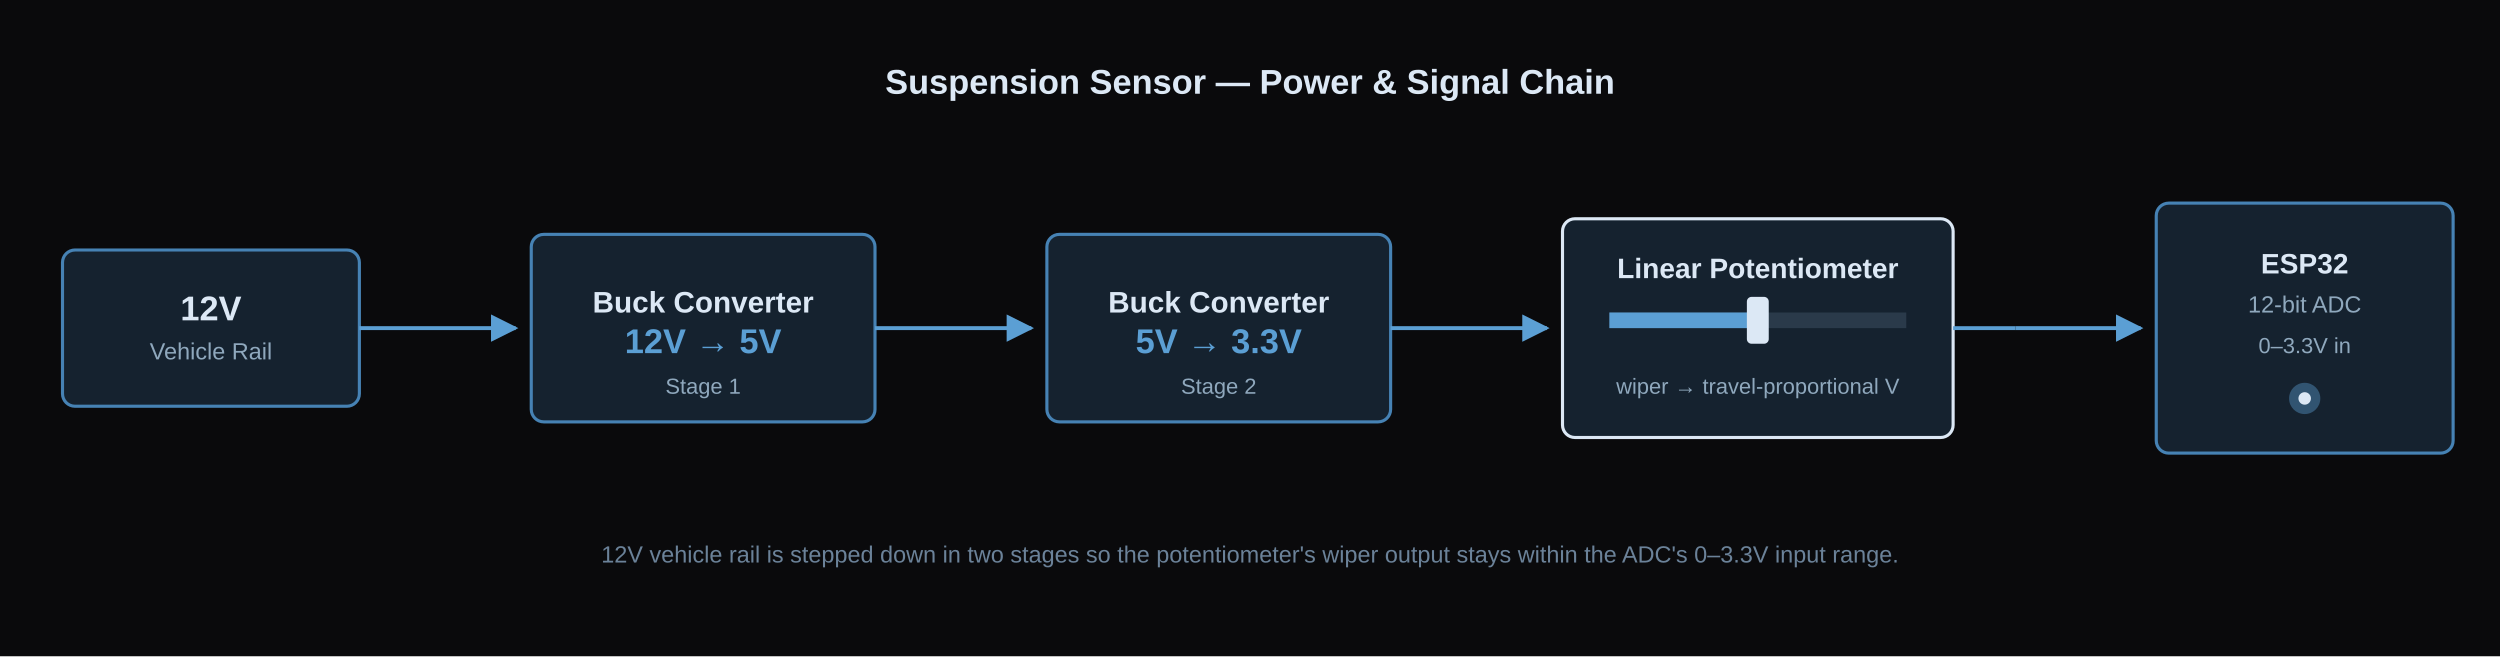
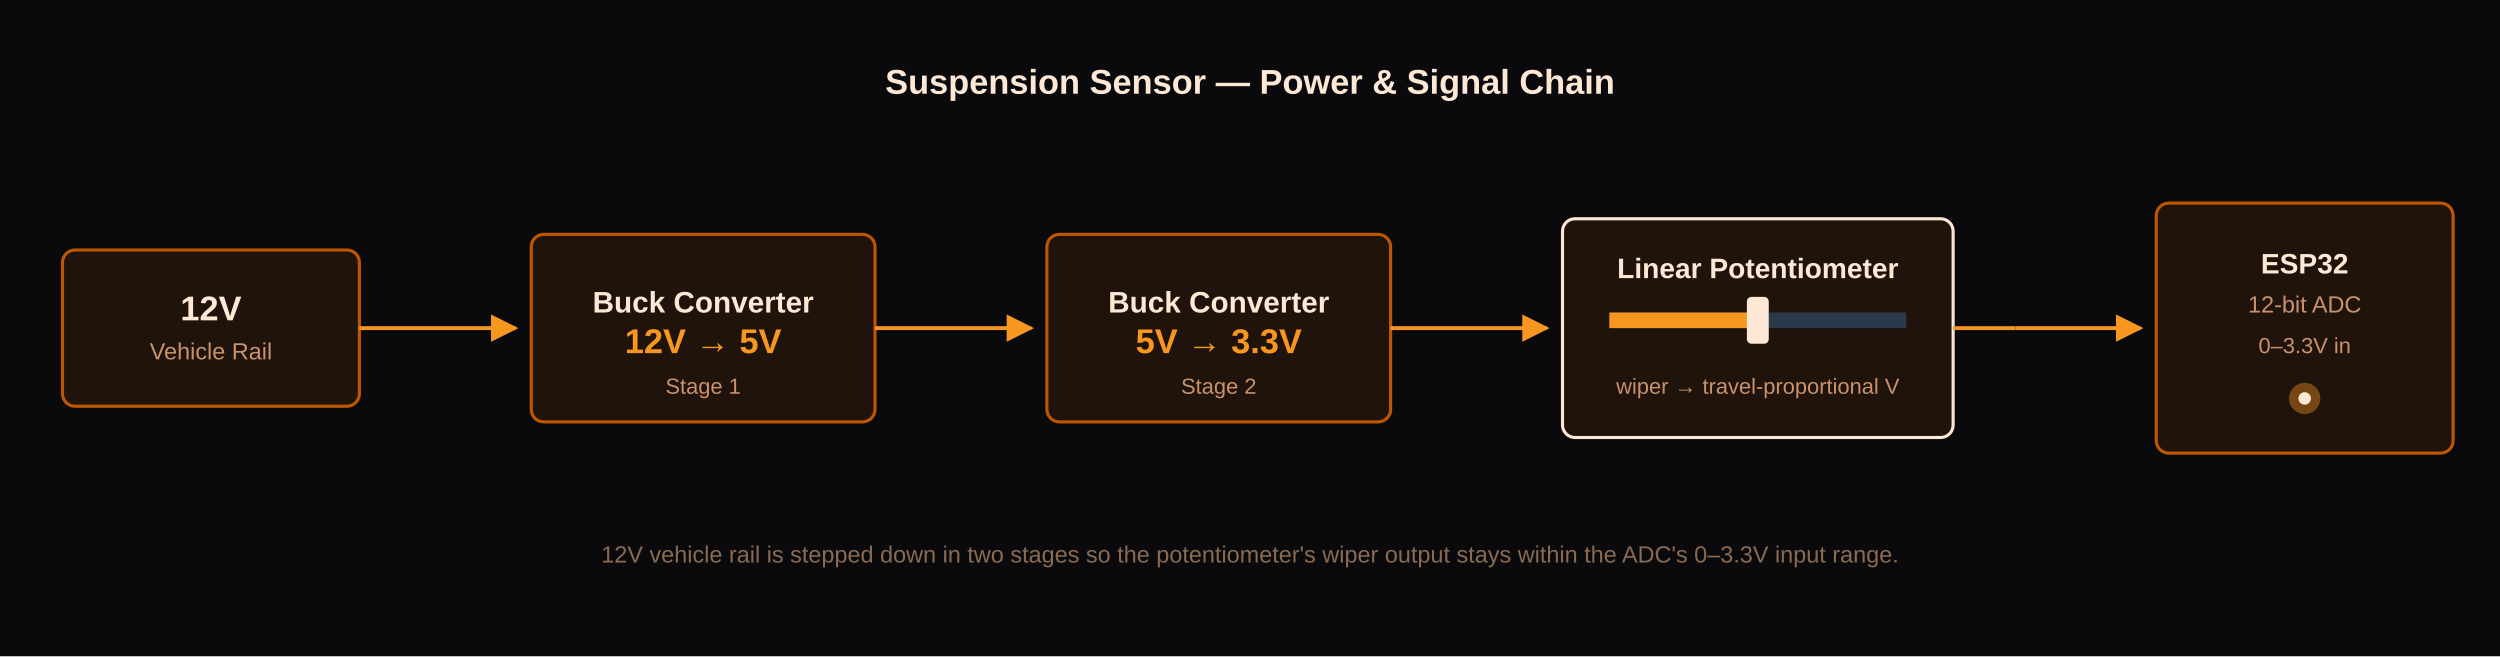
<svg xmlns="http://www.w3.org/2000/svg" viewBox="0 0 1600 420" font-family="Arial, Helvetica, sans-serif">
  <rect width="1600" height="420" fill="#0a0a0c" />
  <defs>
    <marker id="susArrow" viewBox="0 0 10 10" refX="9" refY="5" markerWidth="7" markerHeight="7" orient="auto-start-reverse">
-       <path d="M 0 0 L 10 5 L 0 10 z" fill="#5b9fd4" />
+       <path d="M 0 0 L 10 5 L 0 10 z" fill="#F8971F" />
    </marker>
  </defs>
-   <rect x="40" y="160" width="190" height="100" rx="8" fill="#15222f" stroke="#4682B4" stroke-width="2" />
-   <text x="135" y="205" text-anchor="middle" font-size="22" font-weight="700" fill="#dce8f5">12V</text>
-   <text x="135" y="230" text-anchor="middle" font-size="15" fill="#8fa8bd">Vehicle Rail</text>
-   <line x1="230" y1="210" x2="330" y2="210" stroke="#5b9fd4" stroke-width="2.5" marker-end="url(#susArrow)" />
-   <rect x="340" y="150" width="220" height="120" rx="8" fill="#15222f" stroke="#4682B4" stroke-width="2" />
-   <text x="450" y="200" text-anchor="middle" font-size="19" font-weight="700" fill="#dce8f5">Buck Converter</text>
-   <text x="450" y="226" text-anchor="middle" font-size="22" font-weight="700" fill="#5b9fd4">12V → 5V</text>
-   <text x="450" y="252" text-anchor="middle" font-size="14" fill="#8fa8bd">Stage 1</text>
-   <line x1="560" y1="210" x2="660" y2="210" stroke="#5b9fd4" stroke-width="2.5" marker-end="url(#susArrow)" />
-   <rect x="670" y="150" width="220" height="120" rx="8" fill="#15222f" stroke="#4682B4" stroke-width="2" />
-   <text x="780" y="200" text-anchor="middle" font-size="19" font-weight="700" fill="#dce8f5">Buck Converter</text>
-   <text x="780" y="226" text-anchor="middle" font-size="22" font-weight="700" fill="#5b9fd4">5V → 3.3V</text>
-   <text x="780" y="252" text-anchor="middle" font-size="14" fill="#8fa8bd">Stage 2</text>
-   <line x1="890" y1="210" x2="990" y2="210" stroke="#5b9fd4" stroke-width="2.5" marker-end="url(#susArrow)" />
-   <rect x="1000" y="140" width="250" height="140" rx="8" fill="#15222f" stroke="#dce8f5" stroke-width="2" />
-   <text x="1125" y="178" text-anchor="middle" font-size="18" font-weight="700" fill="#dce8f5">Linear Potentiometer</text>
+   <rect x="40" y="160" width="190" height="100" rx="8" fill="#1f130c" stroke="#BF5700" stroke-width="2" />
+   <text x="135" y="205" text-anchor="middle" font-size="22" font-weight="700" fill="#FDE8D5">12V</text>
+   <text x="135" y="230" text-anchor="middle" font-size="15" fill="#c9926b">Vehicle Rail</text>
+   <line x1="230" y1="210" x2="330" y2="210" stroke="#F8971F" stroke-width="2.5" marker-end="url(#susArrow)" />
+   <rect x="340" y="150" width="220" height="120" rx="8" fill="#1f130c" stroke="#BF5700" stroke-width="2" />
+   <text x="450" y="200" text-anchor="middle" font-size="19" font-weight="700" fill="#FDE8D5">Buck Converter</text>
+   <text x="450" y="226" text-anchor="middle" font-size="22" font-weight="700" fill="#F8971F">12V → 5V</text>
+   <text x="450" y="252" text-anchor="middle" font-size="14" fill="#c9926b">Stage 1</text>
+   <line x1="560" y1="210" x2="660" y2="210" stroke="#F8971F" stroke-width="2.5" marker-end="url(#susArrow)" />
+   <rect x="670" y="150" width="220" height="120" rx="8" fill="#1f130c" stroke="#BF5700" stroke-width="2" />
+   <text x="780" y="200" text-anchor="middle" font-size="19" font-weight="700" fill="#FDE8D5">Buck Converter</text>
+   <text x="780" y="226" text-anchor="middle" font-size="22" font-weight="700" fill="#F8971F">5V → 3.3V</text>
+   <text x="780" y="252" text-anchor="middle" font-size="14" fill="#c9926b">Stage 2</text>
+   <line x1="890" y1="210" x2="990" y2="210" stroke="#F8971F" stroke-width="2.5" marker-end="url(#susArrow)" />
+   <rect x="1000" y="140" width="250" height="140" rx="8" fill="#1f130c" stroke="#FDE8D5" stroke-width="2" />
+   <text x="1125" y="178" text-anchor="middle" font-size="18" font-weight="700" fill="#FDE8D5">Linear Potentiometer</text>
  <rect x="1030" y="200" width="190" height="10" fill="#2a3a4a" />
-   <rect x="1030" y="200" width="100" height="10" fill="#5b9fd4" />
-   <rect x="1118" y="190" width="14" height="30" rx="3" fill="#dce8f5" />
-   <text x="1125" y="252" text-anchor="middle" font-size="14" fill="#8fa8bd">wiper → travel-proportional V</text>
-   <path d="M 1250 210 Q 1290 210 1290 210" stroke="#5b9fd4" stroke-width="2.5" fill="none" />
-   <line x1="1290" y1="210" x2="1370" y2="210" stroke="#5b9fd4" stroke-width="2.5" marker-end="url(#susArrow)" />
-   <rect x="1380" y="130" width="190" height="160" rx="8" fill="#15222f" stroke="#4682B4" stroke-width="2" />
-   <text x="1475" y="175" text-anchor="middle" font-size="18" font-weight="700" fill="#dce8f5">ESP32</text>
-   <text x="1475" y="200" text-anchor="middle" font-size="15" fill="#8fa8bd">12-bit ADC</text>
-   <text x="1475" y="226" text-anchor="middle" font-size="14" fill="#8fa8bd">0–3.3V in</text>
-   <circle cx="1475" cy="255" r="10" fill="#5b9fd4" opacity="0.4" />
-   <circle cx="1475" cy="255" r="4" fill="#dce8f5" />
-   <text x="800" y="60" text-anchor="middle" font-size="22" font-weight="700" fill="#dce8f5">Suspension Sensor — Power &amp; Signal Chain</text>
-   <text x="800" y="360" text-anchor="middle" font-size="15" fill="#6b8299">12V vehicle rail is stepped down in two stages so the potentiometer's wiper output stays within the ADC's 0–3.3V input range.</text>
+   <rect x="1030" y="200" width="100" height="10" fill="#F8971F" />
+   <rect x="1118" y="190" width="14" height="30" rx="3" fill="#FDE8D5" />
+   <text x="1125" y="252" text-anchor="middle" font-size="14" fill="#c9926b">wiper → travel-proportional V</text>
+   <path d="M 1250 210 Q 1290 210 1290 210" stroke="#F8971F" stroke-width="2.5" fill="none" />
+   <line x1="1290" y1="210" x2="1370" y2="210" stroke="#F8971F" stroke-width="2.5" marker-end="url(#susArrow)" />
+   <rect x="1380" y="130" width="190" height="160" rx="8" fill="#1f130c" stroke="#BF5700" stroke-width="2" />
+   <text x="1475" y="175" text-anchor="middle" font-size="18" font-weight="700" fill="#FDE8D5">ESP32</text>
+   <text x="1475" y="200" text-anchor="middle" font-size="15" fill="#c9926b">12-bit ADC</text>
+   <text x="1475" y="226" text-anchor="middle" font-size="14" fill="#c9926b">0–3.3V in</text>
+   <circle cx="1475" cy="255" r="10" fill="#F8971F" opacity="0.4" />
+   <circle cx="1475" cy="255" r="4" fill="#FDE8D5" />
+   <text x="800" y="60" text-anchor="middle" font-size="22" font-weight="700" fill="#FDE8D5">Suspension Sensor — Power &amp; Signal Chain</text>
+   <text x="800" y="360" text-anchor="middle" font-size="15" fill="#8a6a52">12V vehicle rail is stepped down in two stages so the potentiometer's wiper output stays within the ADC's 0–3.3V input range.</text>
</svg>
